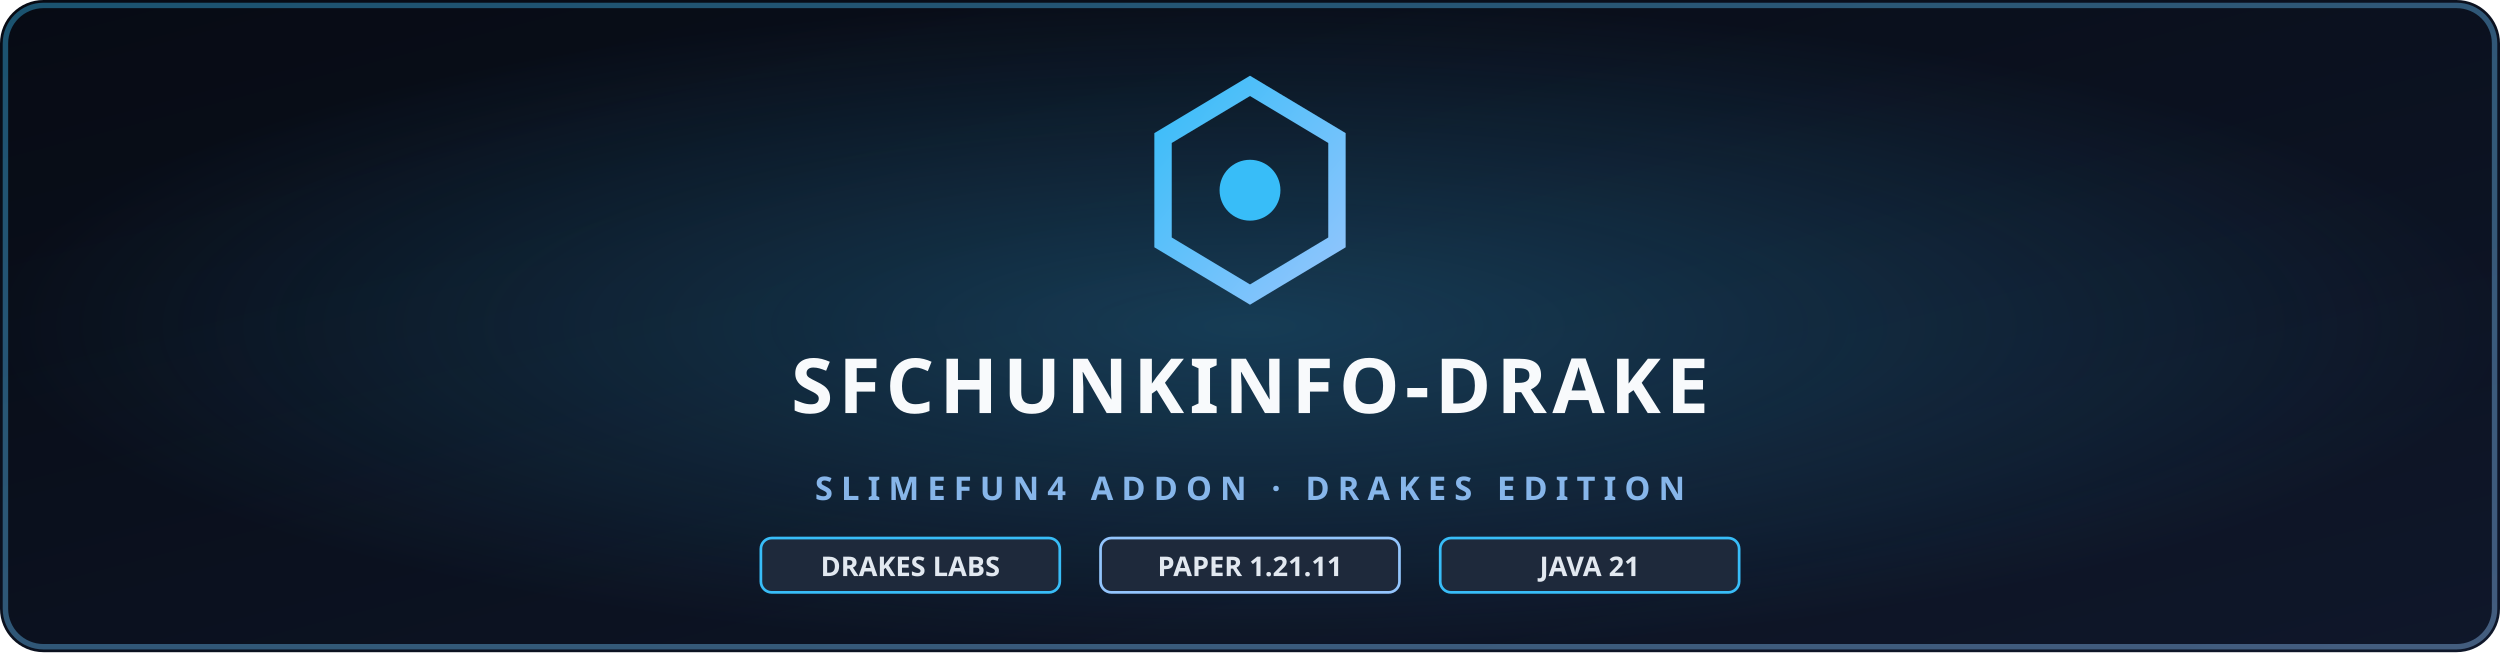
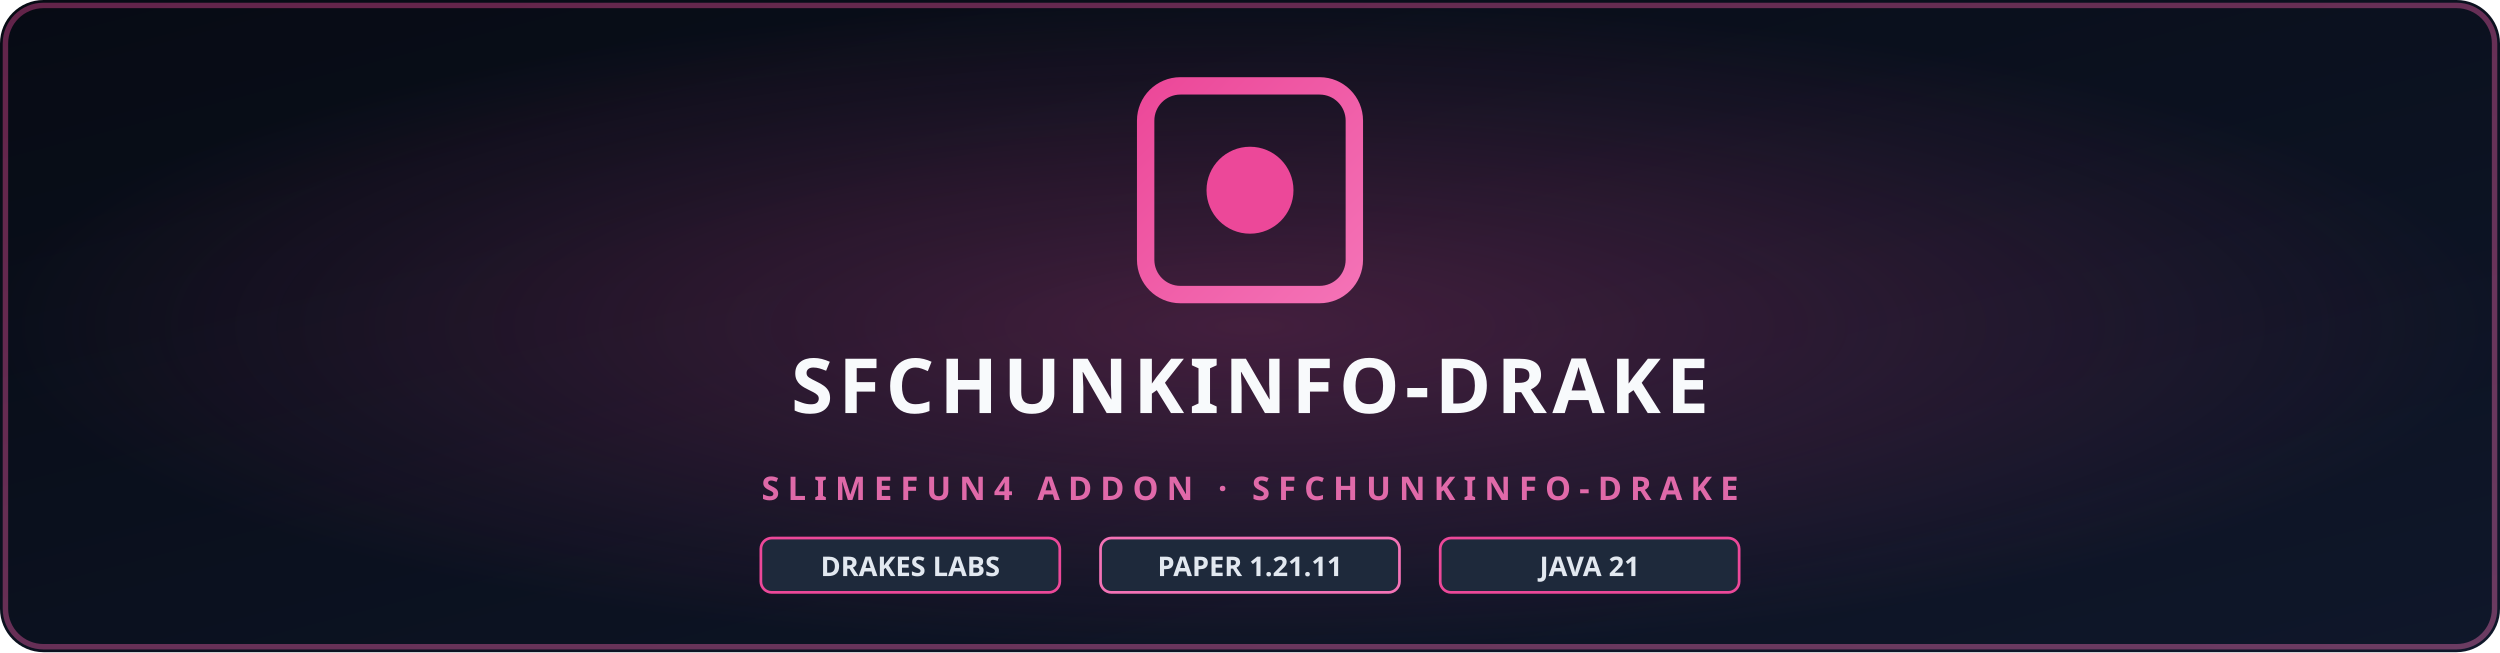
<svg xmlns="http://www.w3.org/2000/svg" viewBox="0 0 920 240" width="920" height="240" role="img" aria-label="SfChunkInfo-drake Banner">
  <defs>
    <linearGradient id="bFondo" x1="0" y1="0" x2="1" y2="1">
      <stop offset="0%" stop-color="#070B14" />
      <stop offset="100%" stop-color="#0F172A" />
    </linearGradient>
    <linearGradient id="acG" x1="0" y1="0" x2="1" y2="1">
-       <stop offset="0%" stop-color="#38BDF8" />
-       <stop offset="100%" stop-color="#93C5FD" />
+       <stop offset="0%" stop-color="#EC4899" />
+       <stop offset="100%" stop-color="#F472B6" />
    </linearGradient>
    <radialGradient id="bHalo" cx="50%" cy="50%" r="50%">
-       <stop offset="0%" stop-color="#38BDF8" stop-opacity="0.25" />
-       <stop offset="100%" stop-color="#38BDF8" stop-opacity="0" />
+       <stop offset="0%" stop-color="#EC4899" stop-opacity="0.25" />
+       <stop offset="100%" stop-color="#EC4899" stop-opacity="0" />
    </radialGradient>
  </defs>
  <rect width="920" height="240" rx="16" fill="url(#bFondo)" />
  <rect width="920" height="240" rx="16" fill="url(#bHalo)" />
  <rect x="2" y="2" width="916" height="236" rx="14" fill="none" stroke="url(#acG)" stroke-width="2" opacity="0.4" />
  <g transform="translate(460,70) scale(1.6)">
-     <polygon points="0,-24 20,-12 20,12 0,24 -20,12 -20,-12" fill="none" stroke="url(#acG)" stroke-width="4" />
-     <circle cx="0" cy="0" r="7" fill="#38BDF8" />
+     <rect x="-24" y="-24" width="48" height="48" rx="8" fill="none" stroke="url(#acG)" stroke-width="4" />
+     <circle cx="0" cy="0" r="10" fill="#EC4899" />
  </g>
  <text x="460" y="152" text-anchor="middle" font-family="'Segoe UI', system-ui, -apple-system, sans-serif" font-weight="900" font-size="28" fill="#F8FAFC" letter-spacing="2">
    SFCHUNKINFO-DRAKE
  </text>
-   <text x="460" y="184" text-anchor="middle" font-family="'Segoe UI', system-ui, -apple-system, sans-serif" font-weight="700" font-size="12" fill="#93C5FD" letter-spacing="3" opacity="0.9">
-     SLIMEFUN4 ADDON · DRAKES EDITION
+   <text x="460" y="184" text-anchor="middle" font-family="'Segoe UI', system-ui, -apple-system, sans-serif" font-weight="700" font-size="12" fill="#F472B6" letter-spacing="3" opacity="0.9">
+     SLIMEFUN4 ADDON · SFCHUNKINFO-DRAKE
  </text>
  <g transform="translate(460, 210)">
-     <rect x="-180" y="-12" width="110" height="20" rx="4" fill="#1E293B" stroke="#38BDF8" stroke-width="1" />
+     <rect x="-180" y="-12" width="110" height="20" rx="4" fill="#1E293B" stroke="#EC4899" stroke-width="1" />
    <text x="-125" y="2" text-anchor="middle" font-family="sans-serif" font-size="10" font-weight="700" fill="#E2E8F0">DRAKES LABS</text>
-     <rect x="-55" y="-12" width="110" height="20" rx="4" fill="#1E293B" stroke="#93C5FD" stroke-width="1" />
+     <rect x="-55" y="-12" width="110" height="20" rx="4" fill="#1E293B" stroke="#F472B6" stroke-width="1" />
    <text x="0" y="2" text-anchor="middle" font-family="sans-serif" font-size="10" font-weight="700" fill="#E2E8F0">PAPER 1.21.11</text>
-     <rect x="70" y="-12" width="110" height="20" rx="4" fill="#1E293B" stroke="#38BDF8" stroke-width="1" />
+     <rect x="70" y="-12" width="110" height="20" rx="4" fill="#1E293B" stroke="#EC4899" stroke-width="1" />
    <text x="125" y="2" text-anchor="middle" font-family="sans-serif" font-size="10" font-weight="700" fill="#E2E8F0">JAVA 21</text>
  </g>
</svg>
